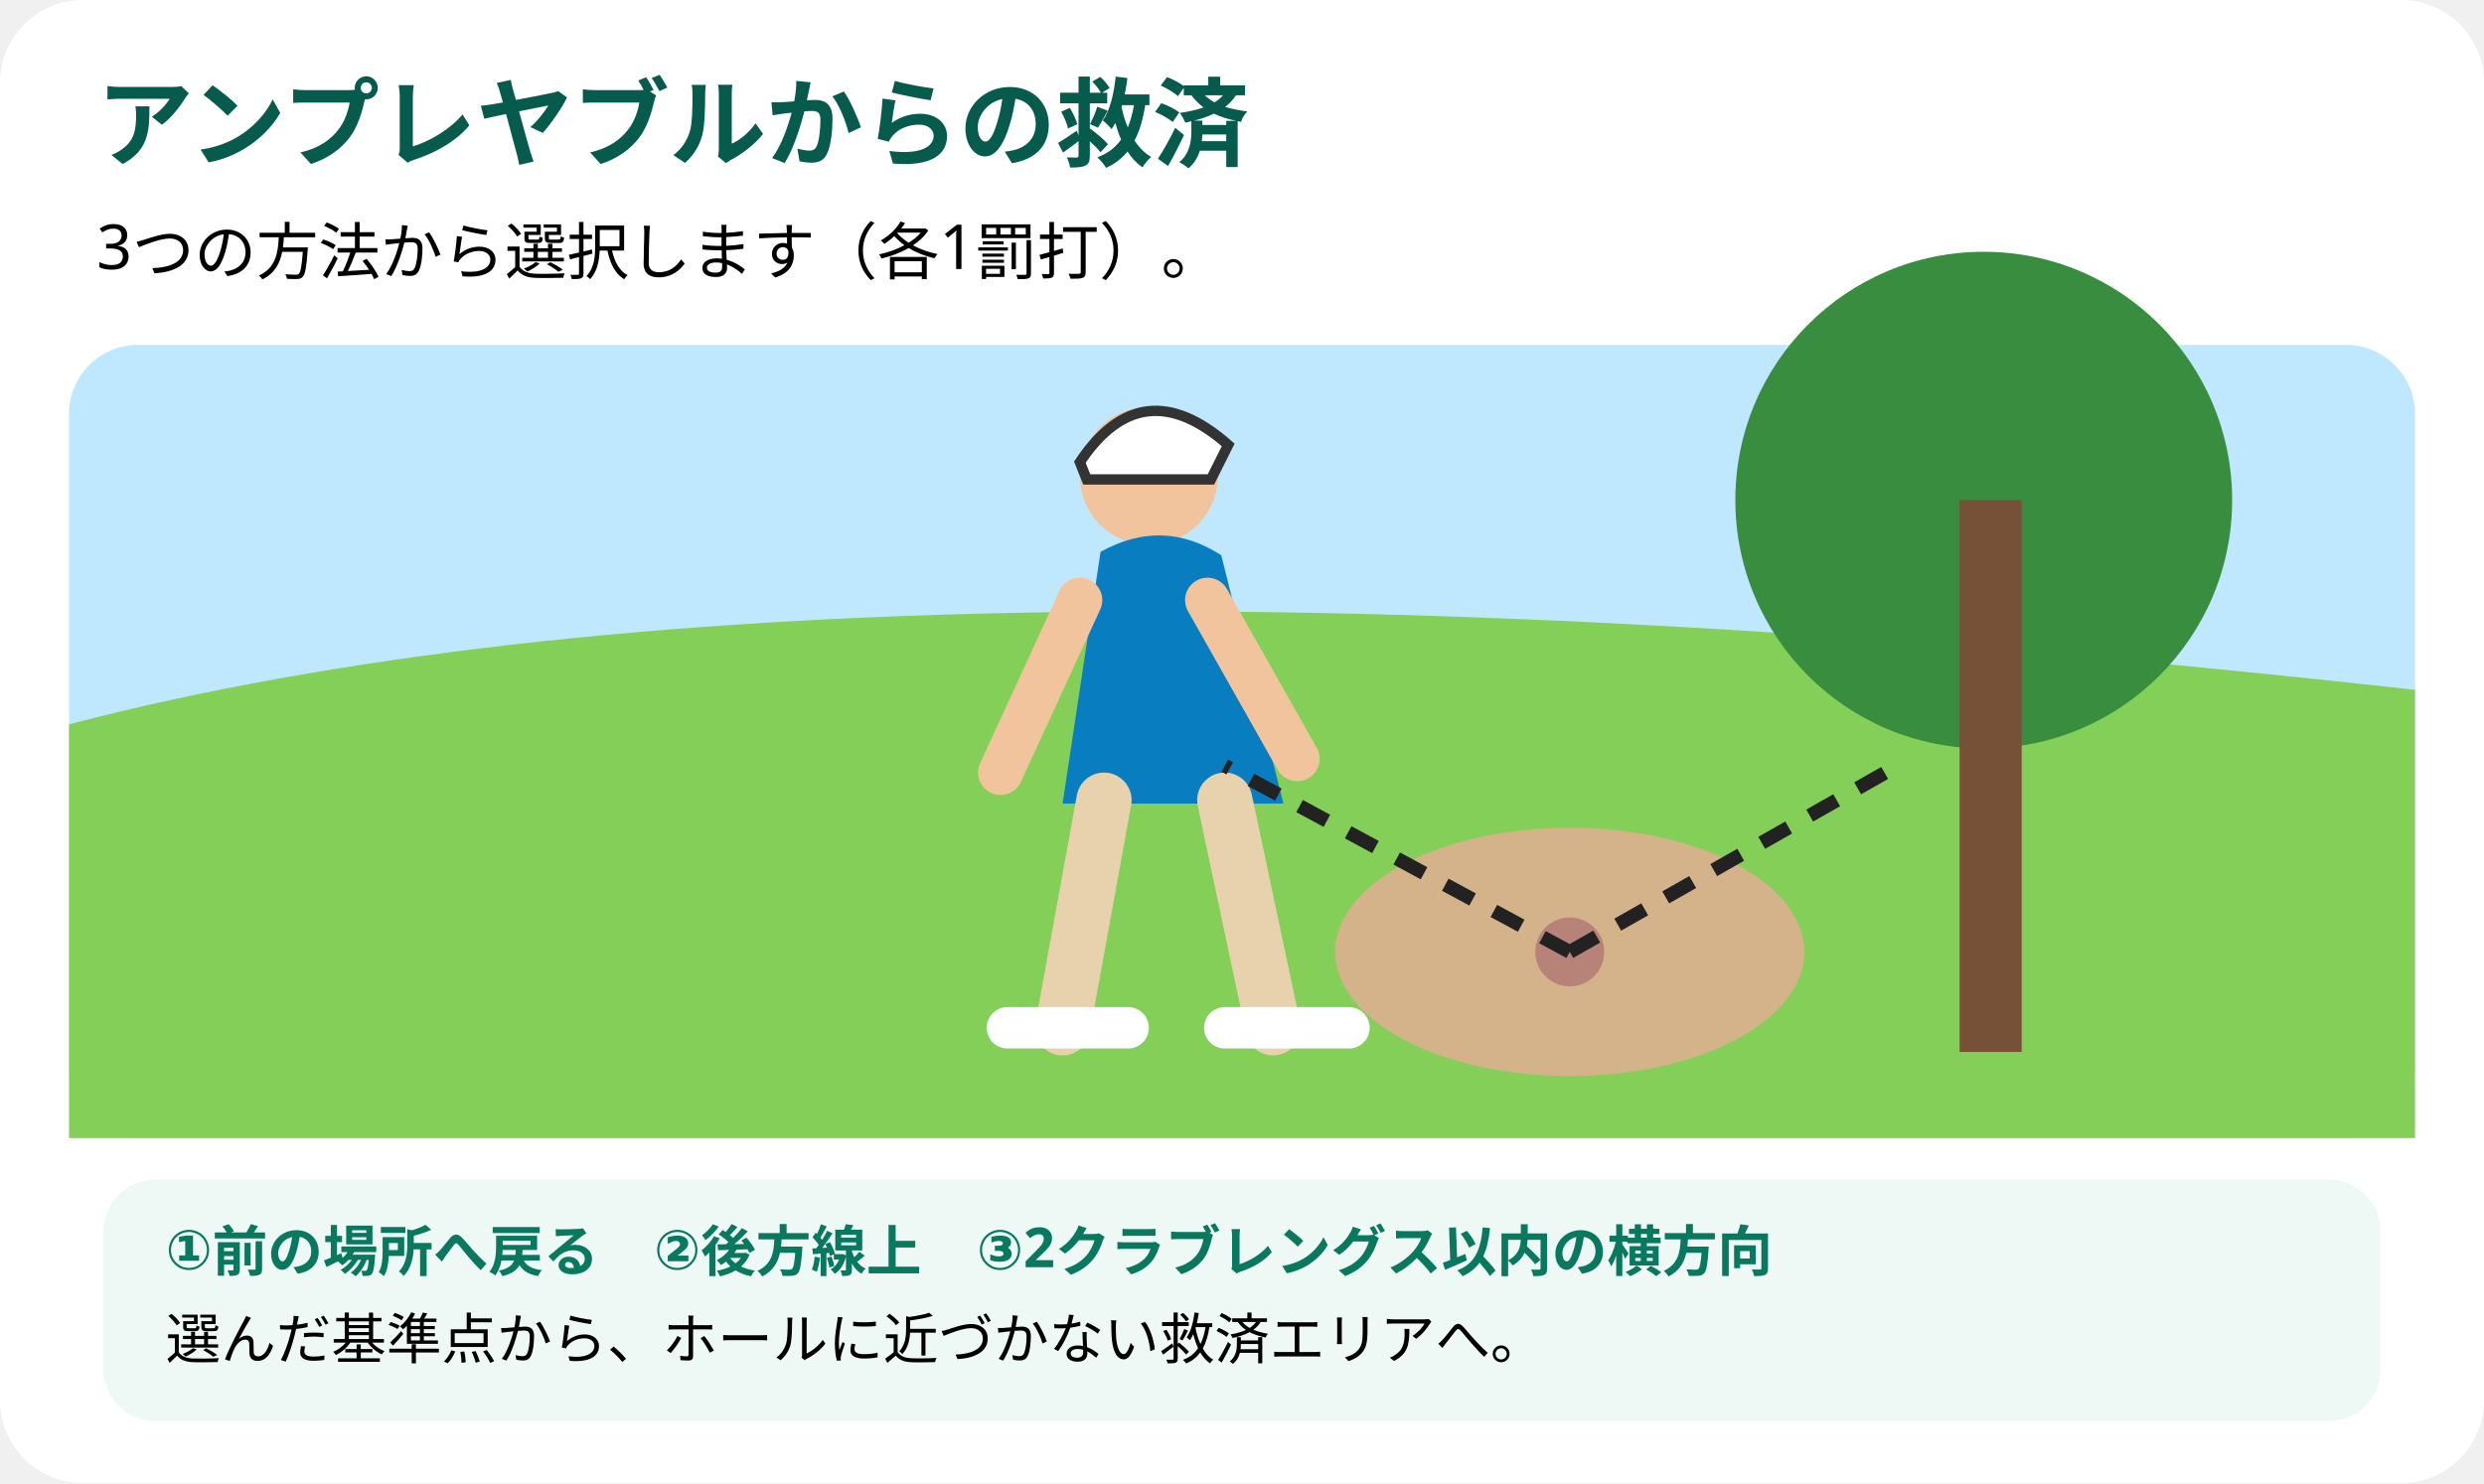
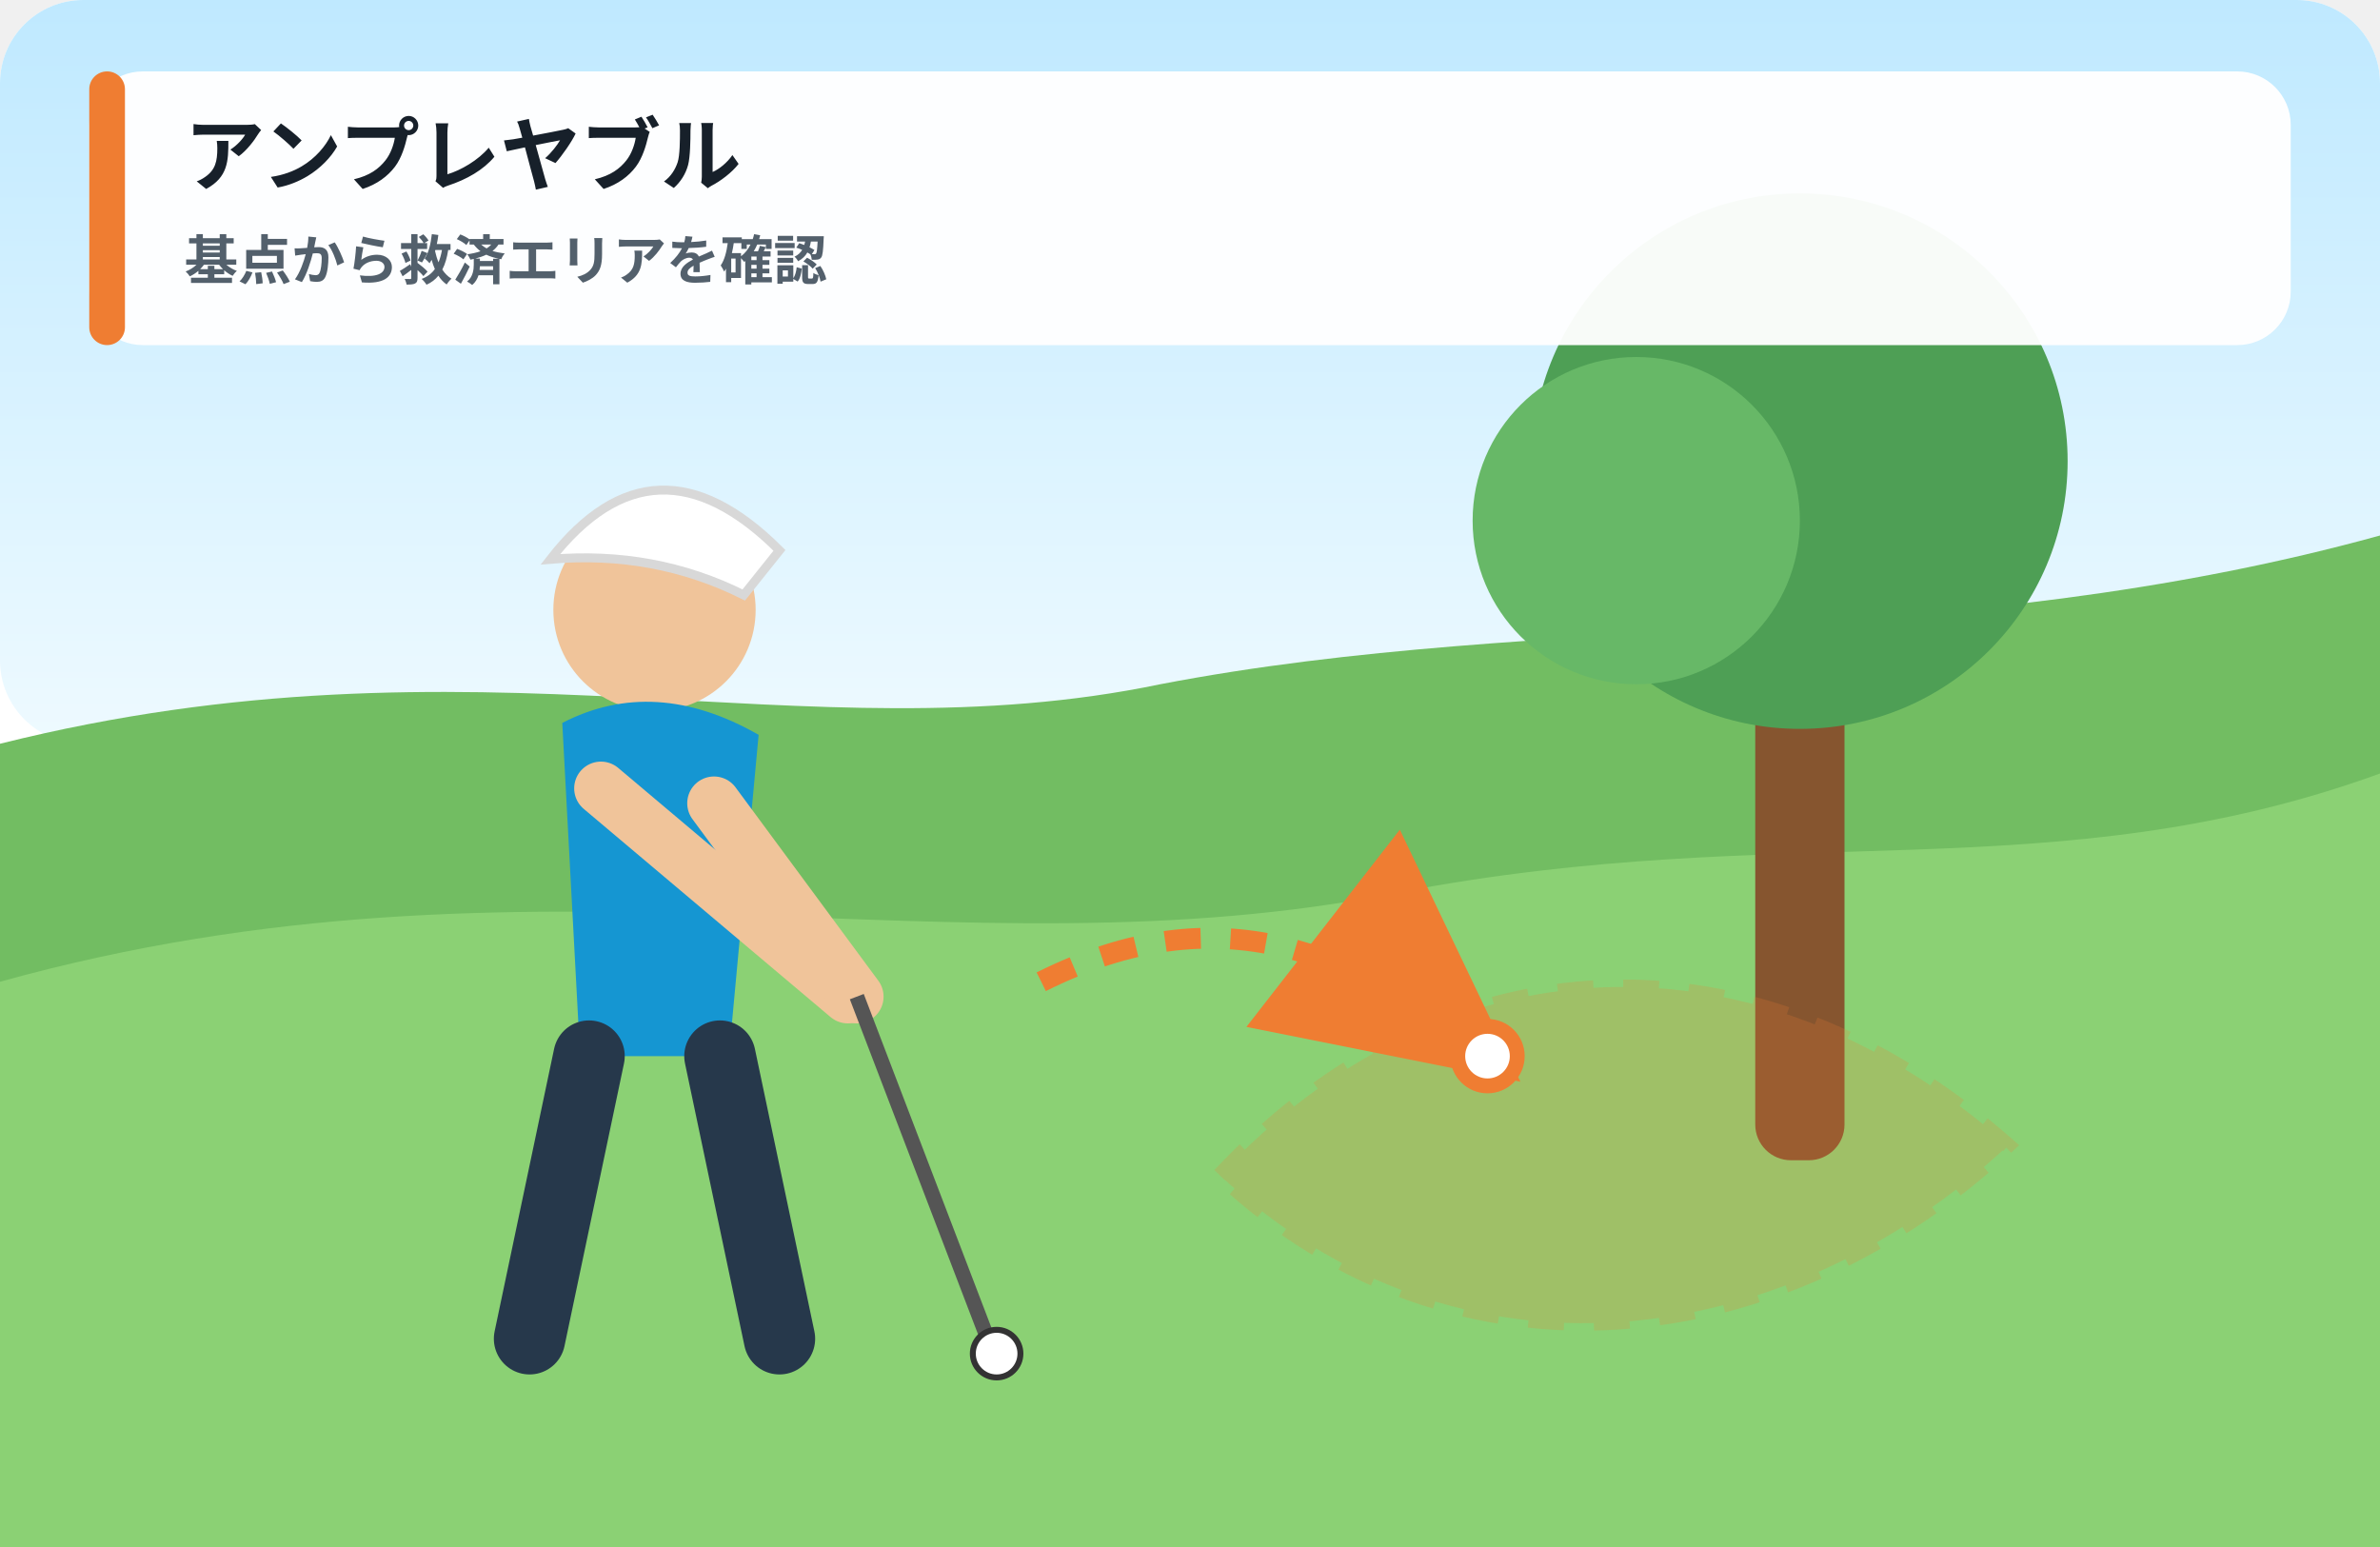
- <svg xmlns="http://www.w3.org/2000/svg" viewBox="0 0 720 430">
-   <rect width="720" height="430" rx="24" fill="#fff" />
-   <text x="28" y="46" font-family="sans-serif" font-size="28" font-weight="700" fill="#075b4d">アンプレヤブルからの救済</text>
-   <text x="28" y="78" font-family="sans-serif" font-size="18">3つの方法から選択します（各1罰打）。</text>
-   <rect x="20" y="100" width="680" height="230" rx="20" fill="#bfe8ff" />
-   <path d="M20 210Q250 150 700 200V330H20Z" fill="#83cf58" />
-   <circle cx="575" cy="145" r="72" fill="#398d3f" />
-   <rect x="568" y="145" width="18" height="160" fill="#765137" />
-   <g transform="translate(285 108)">
-     <circle cx="48" cy="30" r="20" fill="#f2c49d" />
-     <path d="M28 26q18-27 43-5l-5 10H30z" fill="#fff" stroke="#333" stroke-width="3" />
-     <path d="M34 52q18-10 35 1l18 72H23z" fill="#087ec1" />
-     <path d="M28 66L5 116M65 66L91 112" stroke="#f2c49d" stroke-width="13" stroke-linecap="round" />
-     <path d="M35 124L23 190M70 124L84 190" stroke="#e8d1ad" stroke-width="16" stroke-linecap="round" />
-     <path d="M7 190h35M70 190h36" stroke="#fff" stroke-width="12" stroke-linecap="round" />
+ <svg xmlns="http://www.w3.org/2000/svg" viewBox="0 0 800 520">
+   <defs>
+     <linearGradient id="sky" x2="0" y2="1">
+       <stop stop-color="#bfe9ff" />
+       <stop offset="1" stop-color="#eefaff" />
+     </linearGradient>
+     <marker id="arrow" markerWidth="12" markerHeight="12" refX="10" refY="6" orient="auto">
+       <path d="M0 0L12 6L0 12Z" fill="#ef7d32" />
+     </marker>
+   </defs>
+   <rect width="800" height="520" rx="28" fill="#fff" />
+   <rect width="800" height="250" rx="28" fill="url(#sky)" />
+   <path d="M0 250 C160 210 270 255 390 230 C520 205 655 220 800 180 L800 520 L0 520Z" fill="#72bd62" />
+   <path d="M0 330 C180 280 320 330 470 300 C600 275 690 300 800 260 L800 520 L0 520Z" fill="#8bd174" />
+   <rect x="590" y="180" width="30" height="210" rx="12" fill="#86552f" />
+   <circle cx="605" cy="155" r="90" fill="#4e9f55" />
+   <circle cx="550" cy="175" r="55" fill="#67b867" />
+   <path d="M410 395 C485 315 590 310 675 385 C600 455 490 470 410 395Z" fill="#ef7d32" opacity=".20" stroke="#ef7d32" stroke-width="5" stroke-dasharray="12 10" />
+   <g transform="translate(220 205)">
+     <circle cx="0" cy="0" r="34" fill="#f0c49a" />
+     <path d="M-35 -17 Q0 -62 42 -20 L30 -5 Q0 -20 -35 -17Z" fill="#fff" stroke="#d8d8d8" stroke-width="3" />
+     <path d="M-31 38 Q0 22 35 42 L25 150 L-25 150Z" fill="#1596d2" />
+     <path d="M-22 150 L-42 245" stroke="#26384b" stroke-width="24" stroke-linecap="round" />
+     <path d="M22 150 L42 245" stroke="#26384b" stroke-width="24" stroke-linecap="round" />
+     <path d="M-18 60 L65 130" stroke="#f0c49a" stroke-width="18" stroke-linecap="round" />
+     <path d="M20 65 L68 130" stroke="#f0c49a" stroke-width="18" stroke-linecap="round" />
+     <line x1="68" y1="130" x2="112" y2="245" stroke="#555" stroke-width="5" />
+     <circle cx="115" cy="250" r="8" fill="#fff" stroke="#333" stroke-width="2" />
  </g>
-   <circle cx="455" cy="276" r="10" fill="#111" />
-   <ellipse cx="455" cy="276" rx="68" ry="36" fill="#efaa9c" opacity=".75" />
-   <path d="M455 276L355 222M455 276L550 222" stroke="#222" stroke-width="4" stroke-dasharray="9 7" />
-   <rect x="30" y="342" width="660" height="70" rx="15" fill="#eef9f5" />
-   <text x="48" y="368" font-family="sans-serif" font-size="16" font-weight="700" fill="#08785e">①前の場所へ戻る　②後方線上　③2クラブレングス以内の横方向</text>
-   <text x="48" y="394" font-family="sans-serif" font-size="16">選んだ基準点から、ホールに近づかない救済エリアへ。</text>
+   <path d="M350 330 C410 300 455 320 500 355" fill="none" stroke="#ef7d32" stroke-width="7" stroke-dasharray="12 10" marker-end="url(#arrow)" />
+   <rect x="30" y="24" width="740" height="92" rx="18" fill="#fff" opacity=".96" />
+   <rect x="30" y="24" width="12" height="92" rx="6" fill="#ef7d32" />
+   <text x="62" y="62" font-family="-apple-system,BlinkMacSystemFont,'Noto Sans JP',sans-serif" font-size="27" font-weight="800" fill="#17202a">アンプレヤブル</text>
+   <text x="62" y="94" font-family="-apple-system,BlinkMacSystemFont,'Noto Sans JP',sans-serif" font-size="18" font-weight="700" fill="#53606c">基点から救済エリアを確認</text>
+   <circle cx="500" cy="355" r="10" fill="#fff" stroke="#ef7d32" stroke-width="5" />
</svg>
